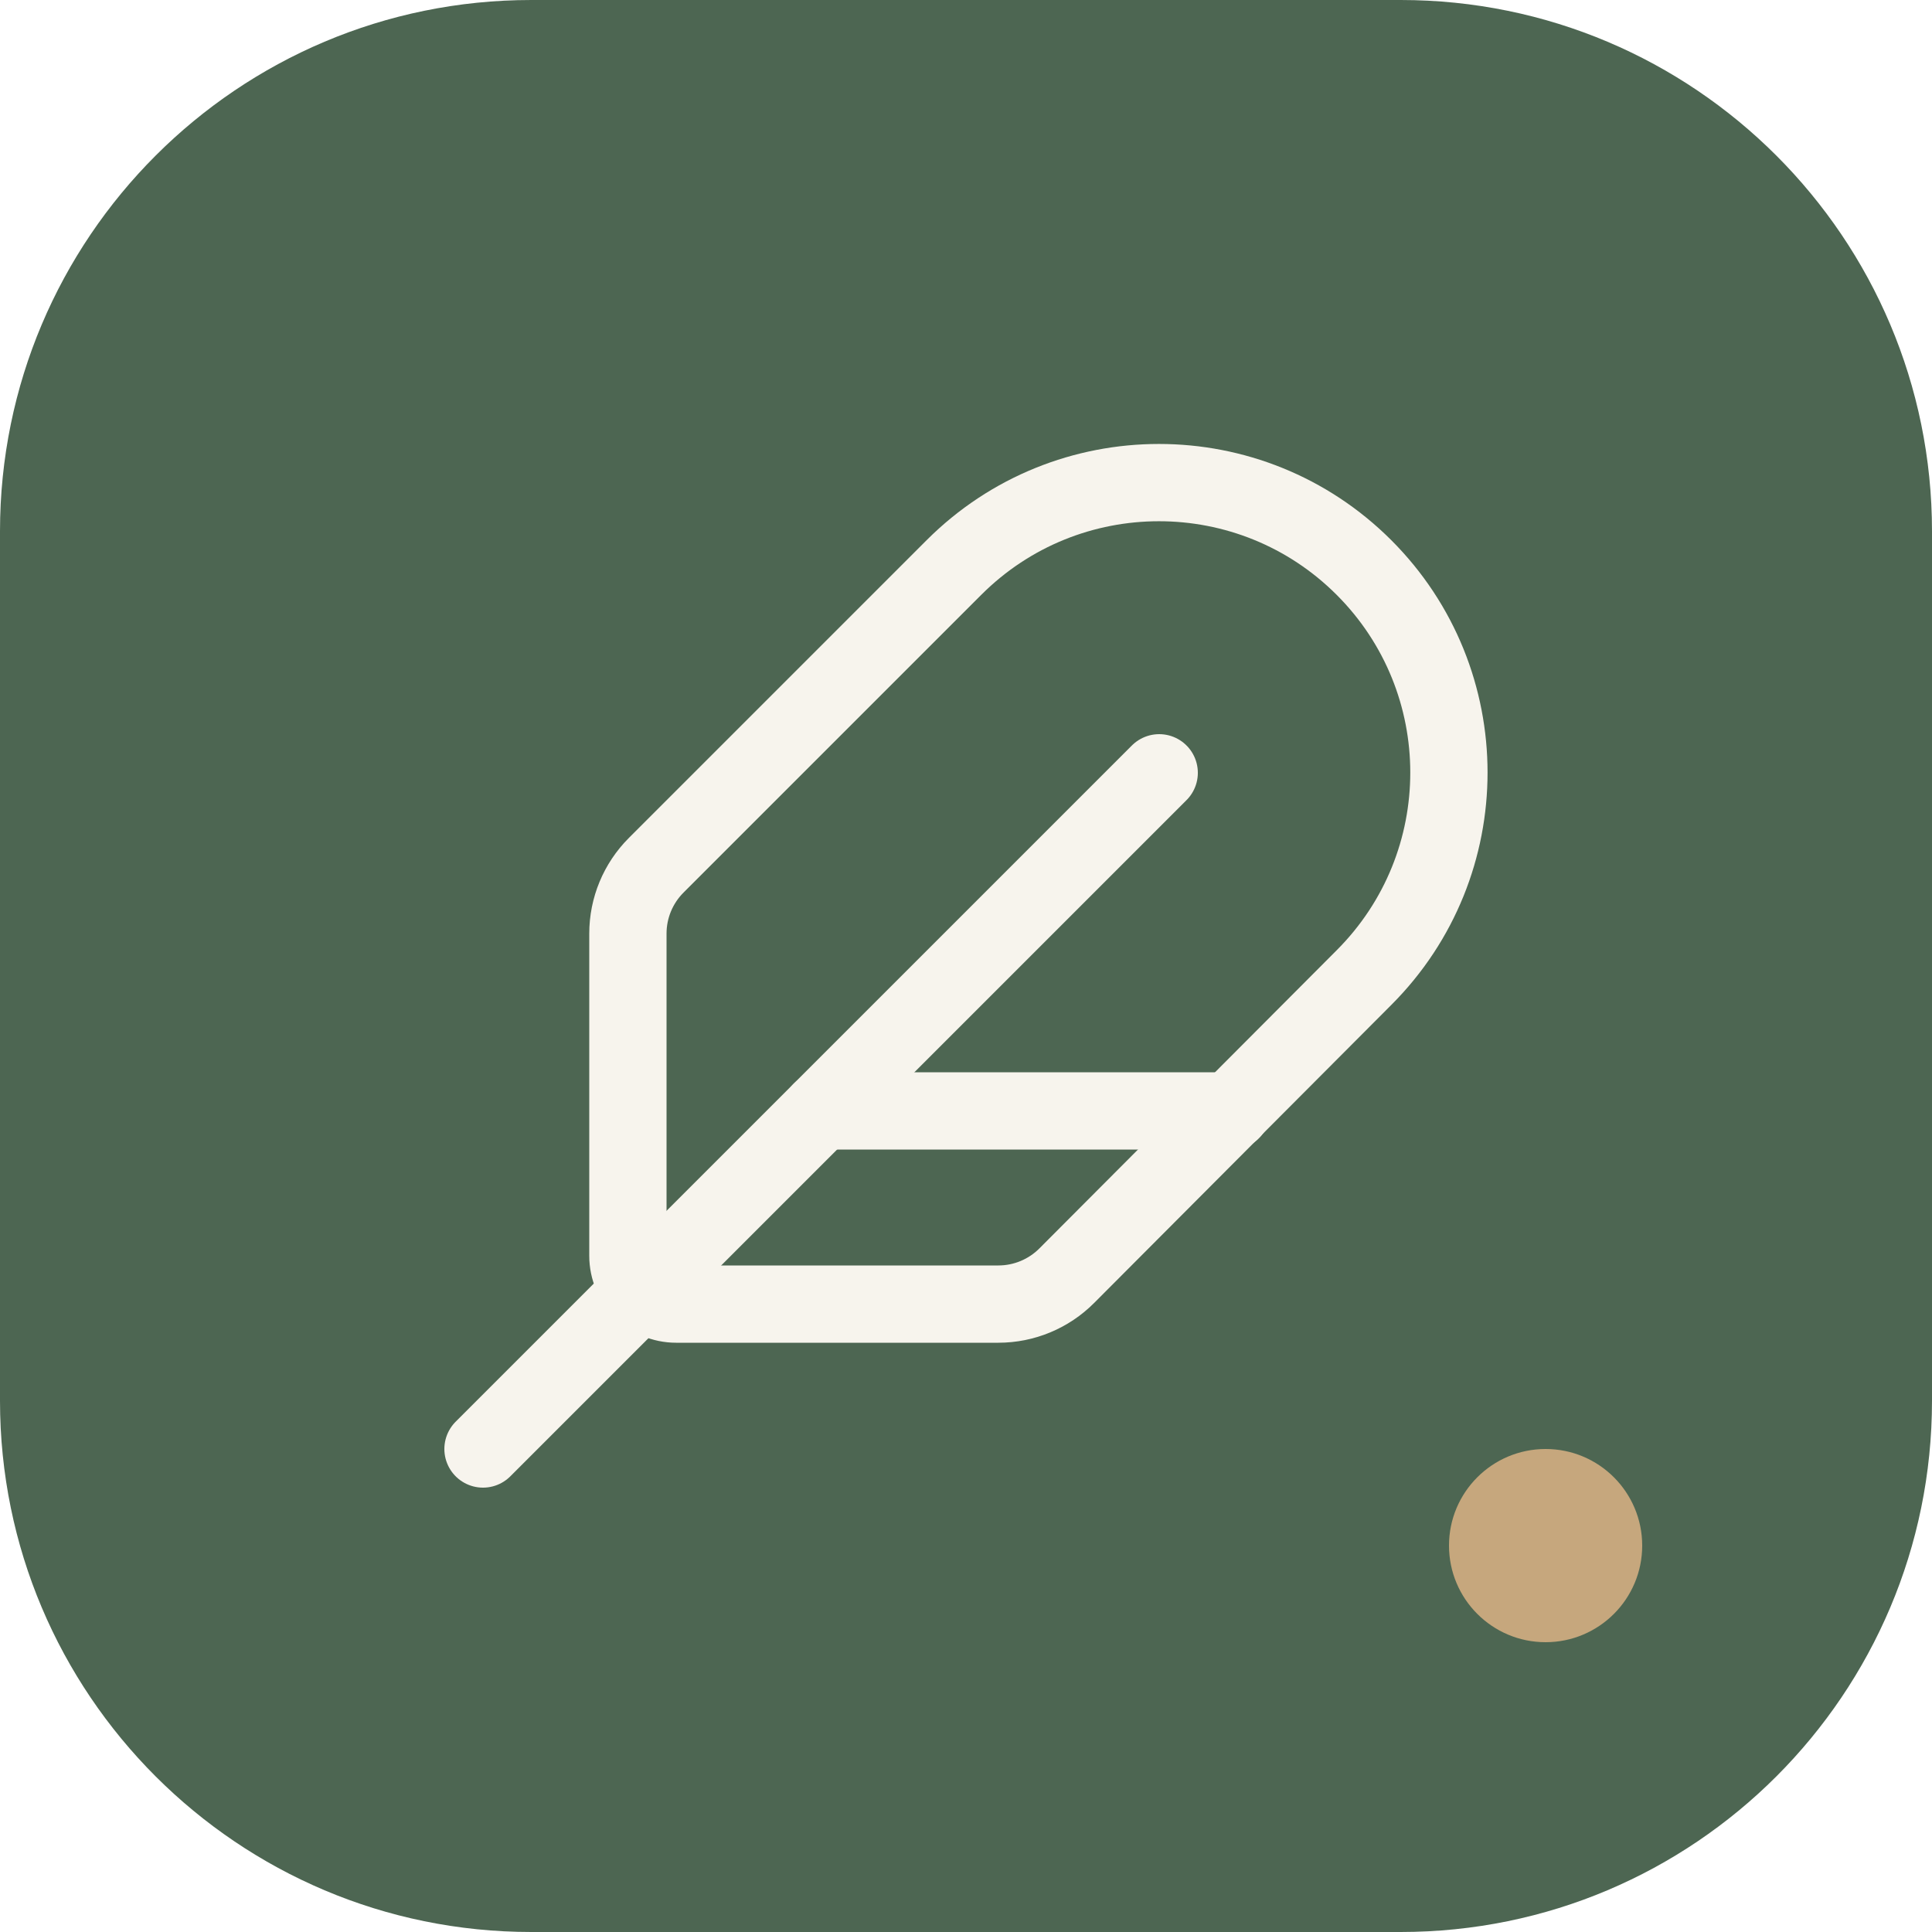
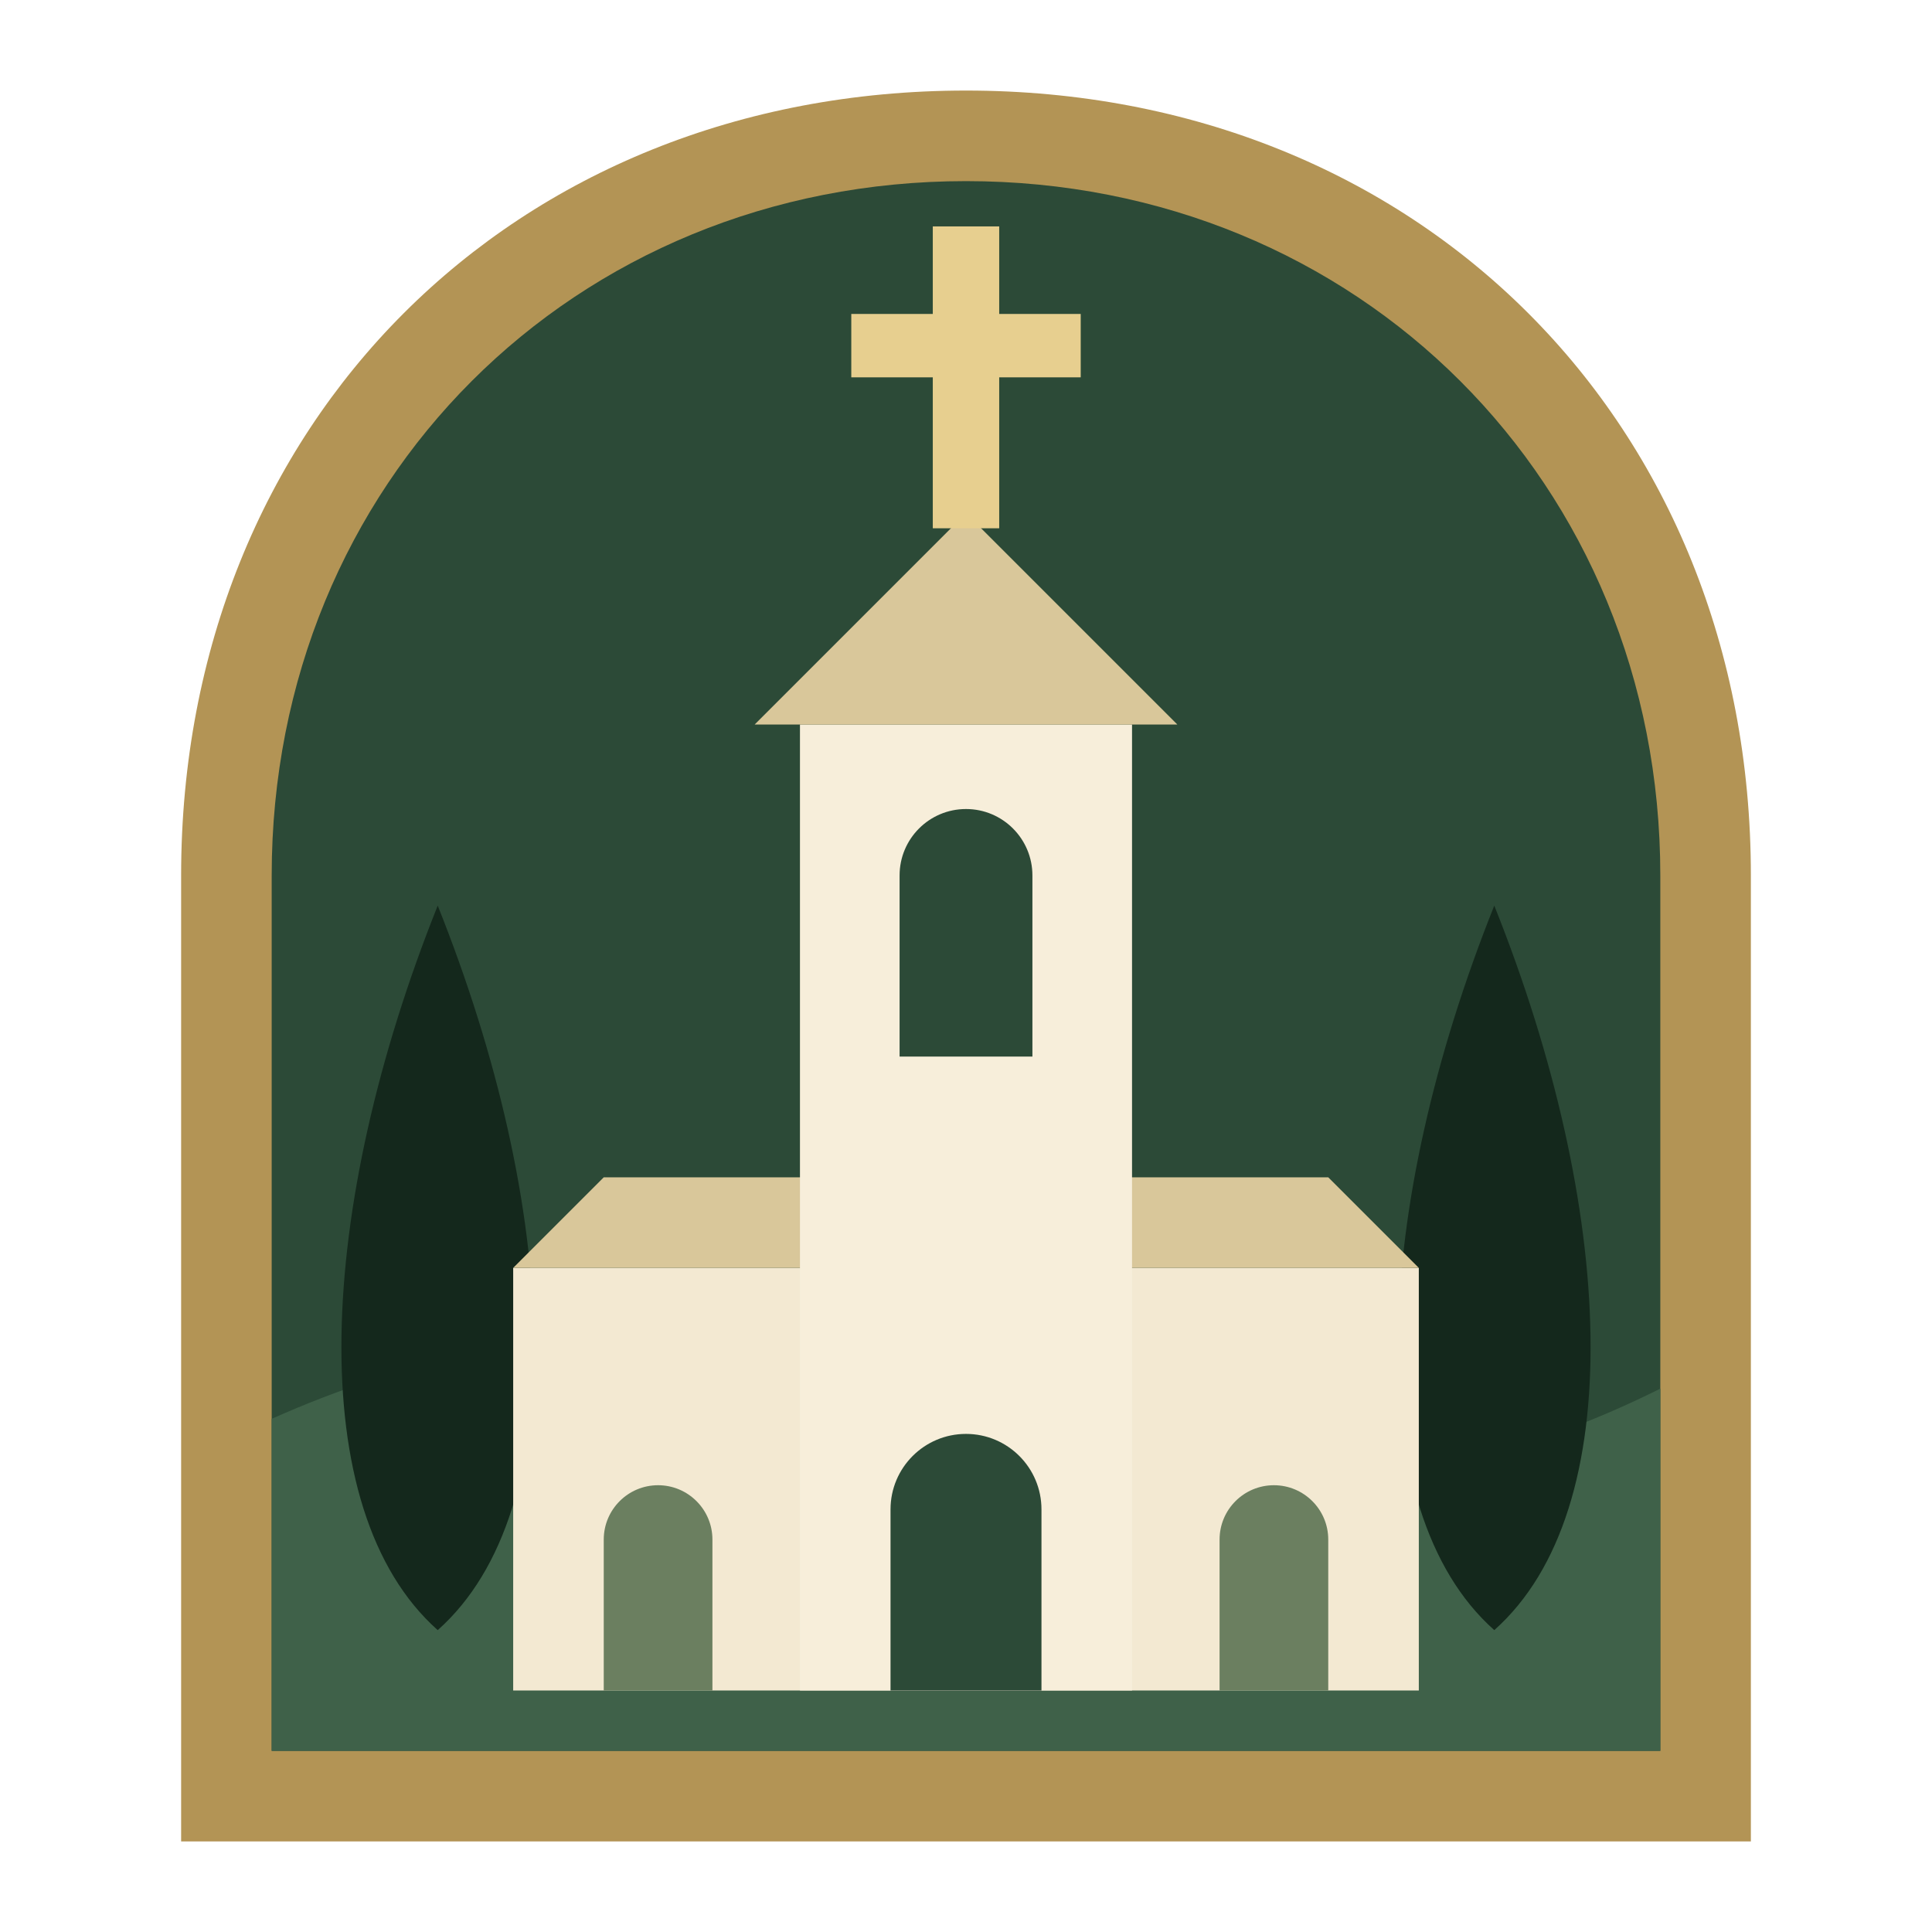
- <svg xmlns="http://www.w3.org/2000/svg" viewBox="0 0 40 40">
-   <rect width="40" height="40" rx="11" fill="#4d6652" />
-   <g transform="translate(8 8)" fill="none" stroke="#f7f4ed" stroke-width="1.6" stroke-linecap="round" stroke-linejoin="round">
-     <path d="M12.67 19a2 2 0 0 0 1.416-.588l6.154-6.172a6 6 0 0 0-8.49-8.49L5.586 9.914A2 2 0 0 0 5 11.328V18a1 1 0 0 0 1 1z" />
-     <path d="M16 8 2 22" />
-     <path d="M17.5 15H9" />
-   </g>
-   <circle cx="32" cy="32" r="2" fill="#c6a77d" />
+ <svg xmlns="http://www.w3.org/2000/svg" viewBox="0 0 64 64" role="img" aria-label="Optima Pars">
+   <path d="M6 61V29C6 14 17 3 32 3s26 11 26 26v32z" fill="#B39455" />
+   <path d="M9 58V29C9 16 19 6 32 6s23 10 23 23v29z" fill="#2C4A37" />
+   <path d="M9 47c9-4 16-3 23 0s15 3 23-1v12H9z" fill="#3F6149" />
+   <path d="M14.5 54c-4.5-4-4-14 0-24 4 10 4.5 20 0 24z" fill="#14281C" />
+   <path d="M49.5 54c-4.5-4-4-14 0-24 4 10 4.5 20 0 24z" fill="#14281C" />
+   <path d="M17 56V42h30v14z" fill="#F3E9D2" />
+   <path d="M17 42l3-3h24l3 3z" fill="#D9C79A" />
+   <path d="M26.5 56V24h11v32z" fill="#F7EEDA" />
+   <path d="M25 24l7-7 7 7z" fill="#D9C79A" />
+   <path d="M29.8 35v-6a2.2 2.2 0 0 1 4.4 0v6z" fill="#2C4A37" />
+   <path d="M29.5 56v-6a2.5 2.5 0 0 1 5 0v6z" fill="#2C4A37" />
+   <path d="M20 56v-5a1.8 1.8 0 0 1 3.6 0v5z M40.4 56v-5a1.8 1.8 0 0 1 3.6 0v5z" fill="#6B7F60" />
+   <path d="M30.9 7.5h2.2V17.5h-2.2z" fill="#E7CF8F" />
+   <path d="M28.2 10.4h7.6v2.1h-7.6z" fill="#E7CF8F" />
</svg>
